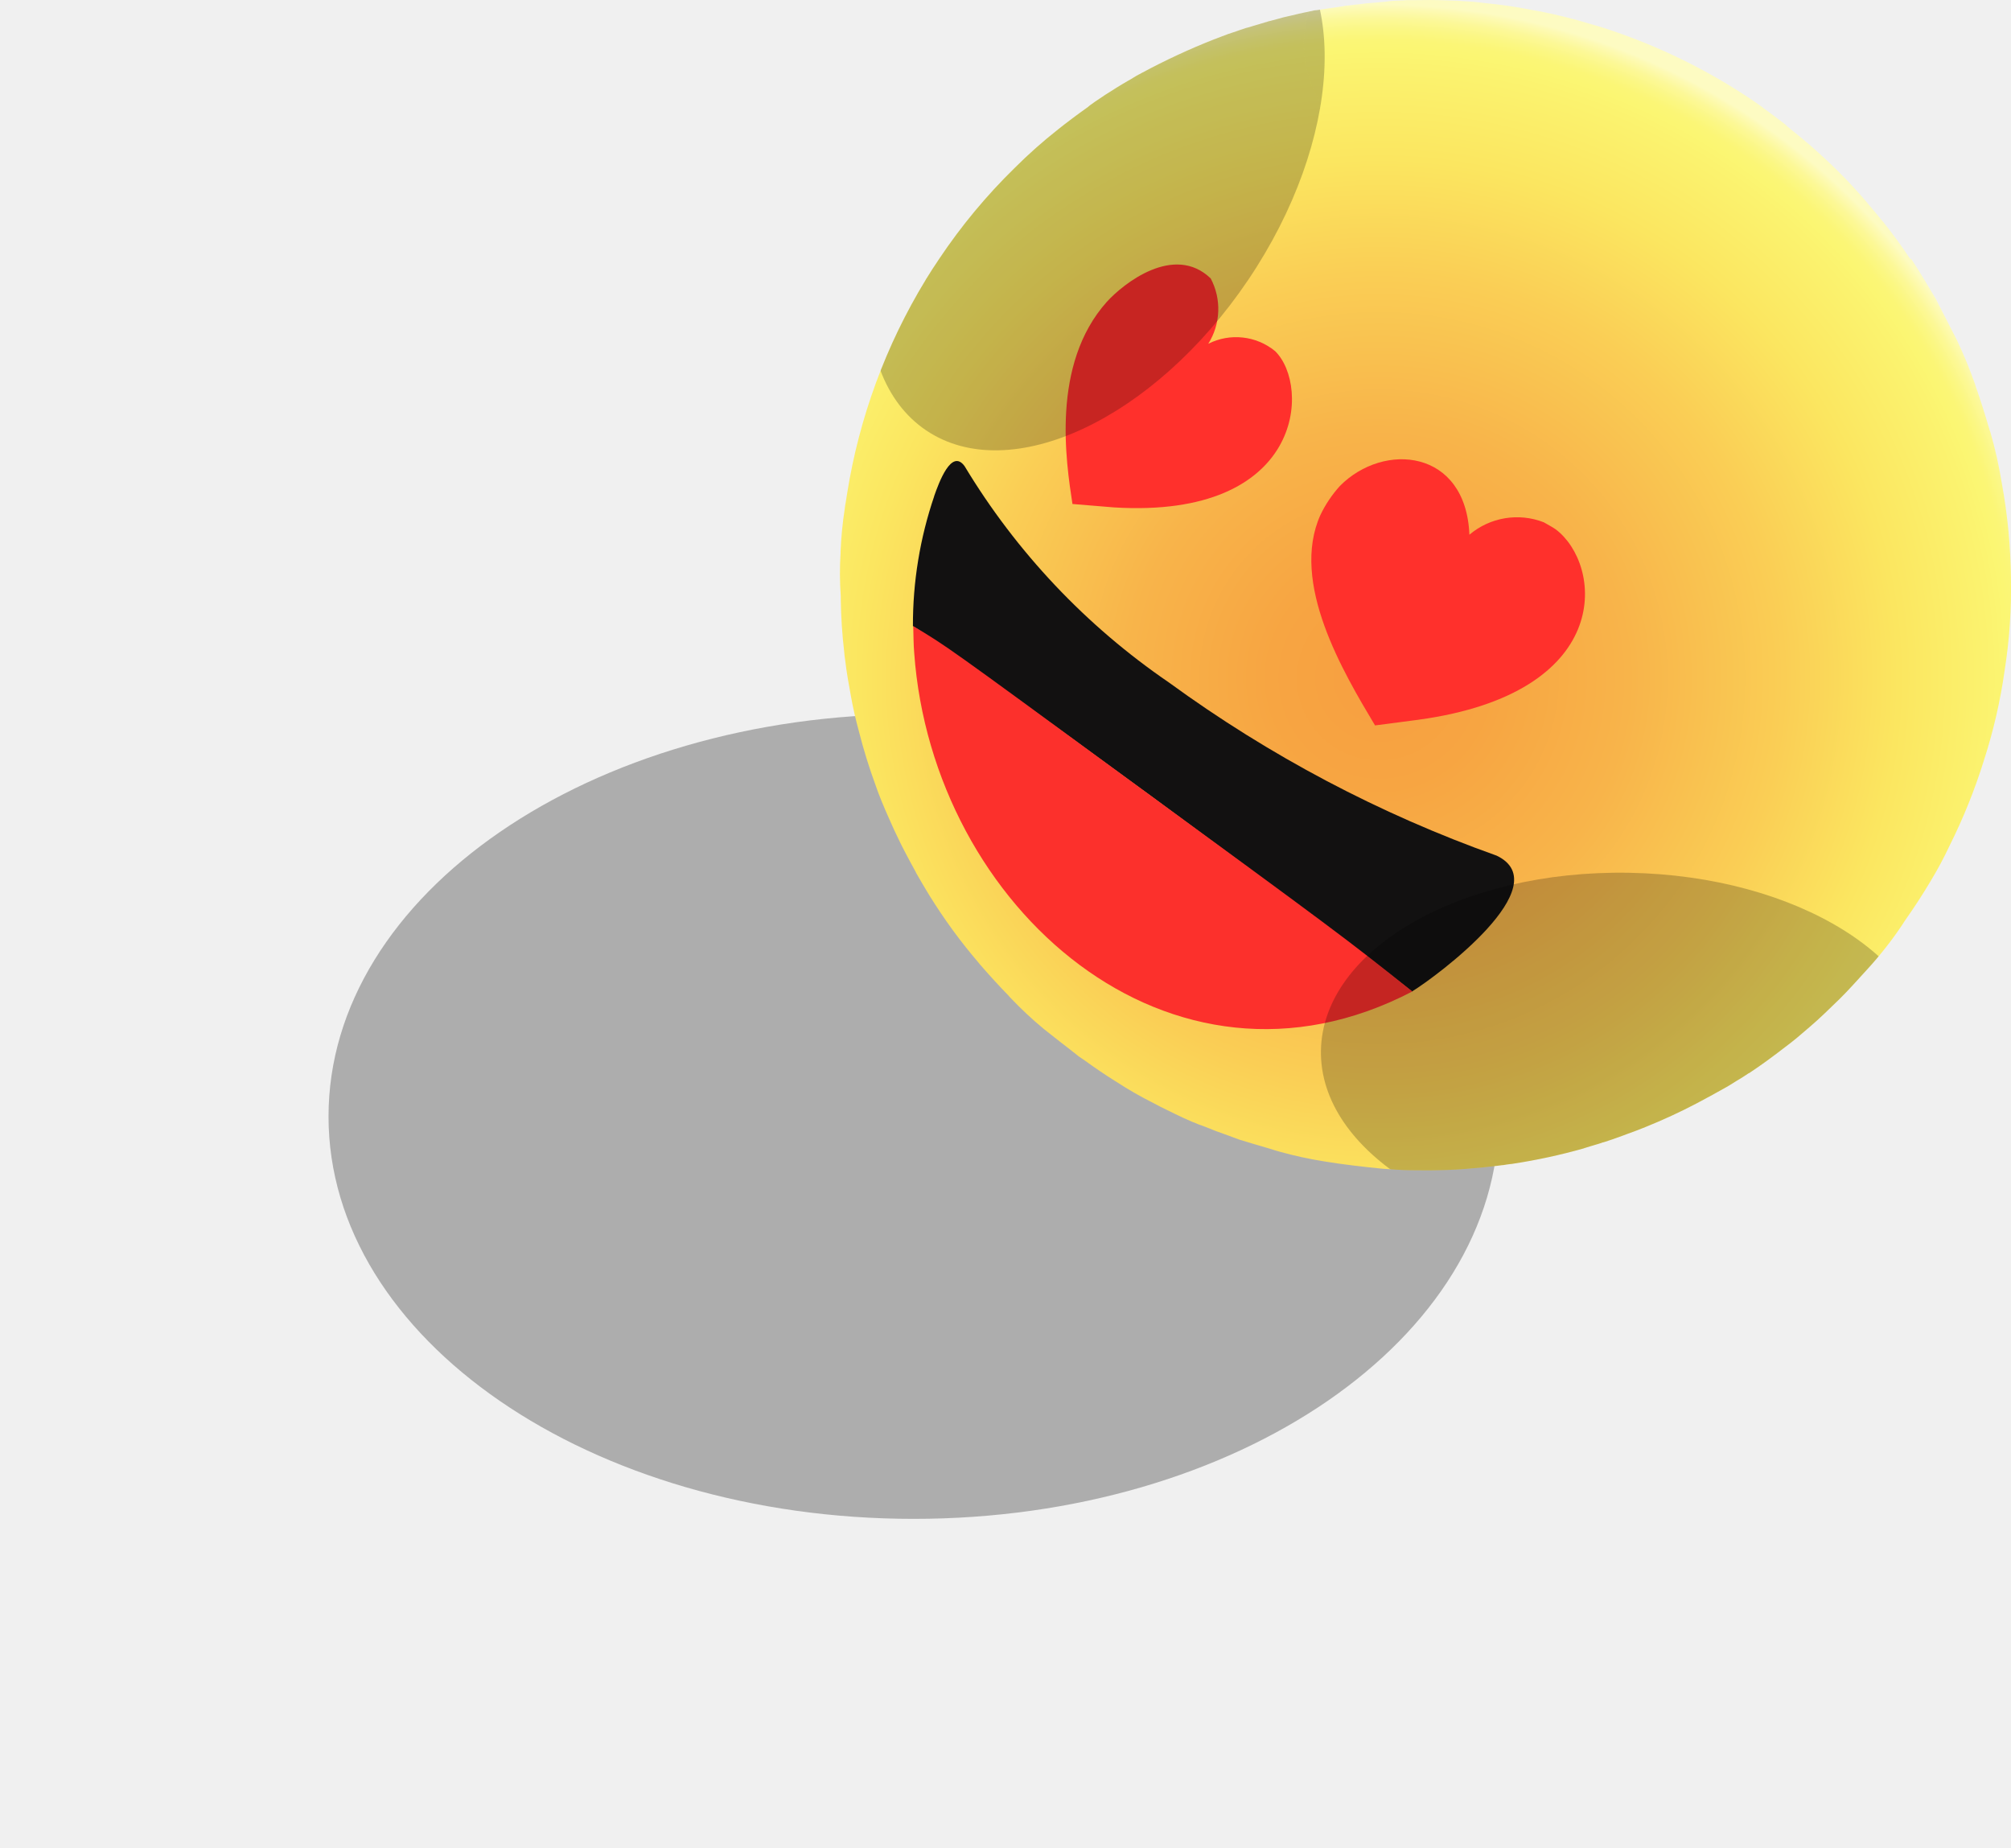
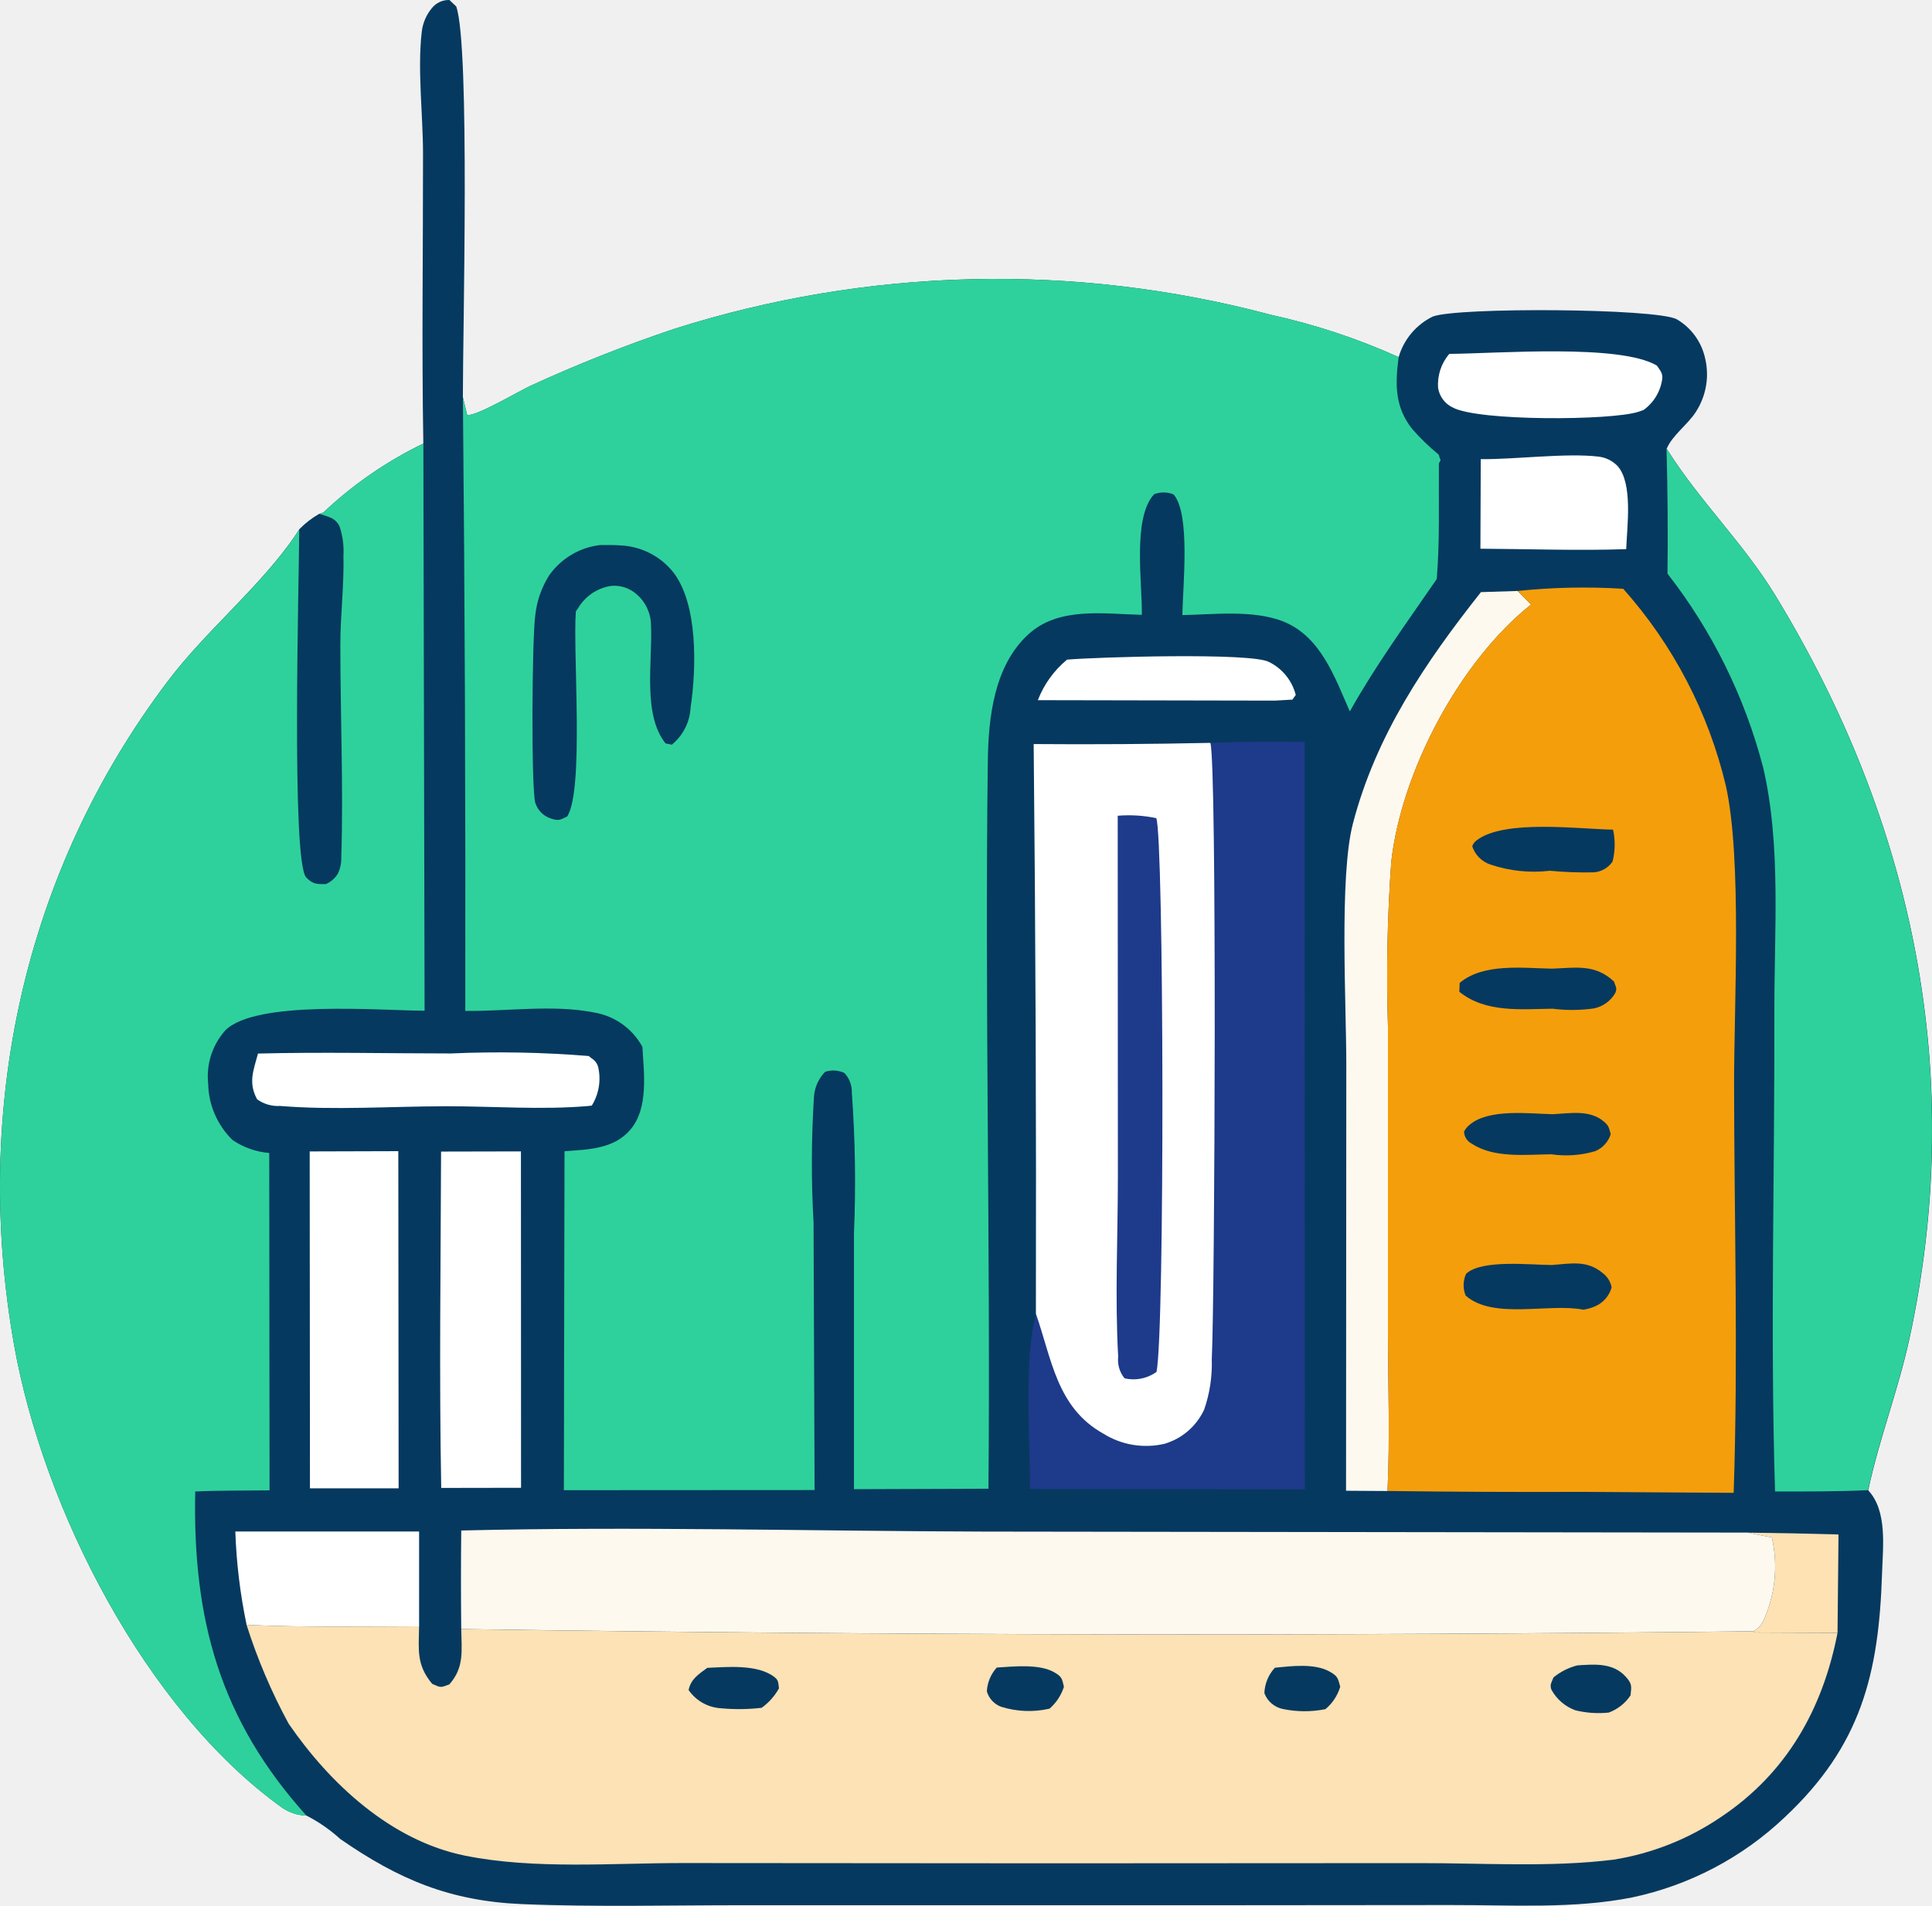
- <svg xmlns="http://www.w3.org/2000/svg" xmlns:xlink="http://www.w3.org/1999/xlink" width="82.478" height="75.758" viewBox="0 0 82.478 75.758">
+ <svg xmlns="http://www.w3.org/2000/svg" id="Grupo_1194419" data-name="Grupo 1194419" width="134.631" height="132.842" viewBox="0 0 134.631 132.842">
  <defs>
-     <radialGradient id="radial-gradient" cx="0.471" cy="0.58" r="0.575" gradientTransform="matrix(-0.999, -0.004, -0.004, 1, 0.933, 0.001)" gradientUnits="objectBoundingBox">
-       <stop offset="0" stop-color="#f79f40" />
-       <stop offset="0.163" stop-color="#f7a542" />
-       <stop offset="0.371" stop-color="#f8b44a" />
-       <stop offset="0.601" stop-color="#face55" />
-       <stop offset="0.771" stop-color="#fbe660" />
-       <stop offset="0.91" stop-color="#fbf36f" />
-       <stop offset="0.932" stop-color="#fbf672" />
-       <stop offset="0.947" stop-color="#fbf676" />
-       <stop offset="0.962" stop-color="#fbf783" />
-       <stop offset="0.978" stop-color="#fcf897" />
-       <stop offset="0.994" stop-color="#fdfab4" />
-       <stop offset="1" stop-color="#fdfbc2" />
-     </radialGradient>
    <clipPath id="clip-path">
-       <path id="Trazado_116496" data-name="Trazado 116496" d="M52.65,29.84v-.06c0-.11-.03-.77-.15-1.75-.01-.09-.02-.17-.03-.26-.02-.12-.04-.25-.06-.38a23.894,23.894,0,0,0-3.15-8.77c0-.01-.01-.01-.01-.02-.17-.29-.35-.57-.54-.85h0a23.353,23.353,0,0,0-3.06-3.74,20.449,20.449,0,0,0-1.77-1.6c-.39-.32-.78-.62-1.19-.91a.265.265,0,0,1-.06-.05l-.05-.04-.21-.15c-.26-.18-.55-.37-.86-.57h0c-.01-.01-.02-.01-.03-.02-.15-.09-.3-.19-.47-.28-.07-.04-.15-.09-.22-.13s-.12-.07-.19-.11a1.092,1.092,0,0,0-.15-.08,25.413,25.413,0,0,0-2.93-1.4c-.26-.11-.47-.18-.58-.23l-.18-.07-.18-.07c-.01,0-.02-.01-.03-.01l-.04-.01-.3-.1-.04-.01c-.01,0-.03-.01-.04-.01l-.2-.07a2.759,2.759,0,0,0-.27-.08l-.23-.07c-.04-.01-.09-.03-.13-.04-.01,0-.03-.01-.04-.01s-.03-.01-.05-.01a.636.636,0,0,1-.07-.02l-.26-.07-.22-.06c-.07-.02-.14-.03-.21-.05h-.01l-.13-.03-.25-.06-.18-.04a2.049,2.049,0,0,0-.24-.05c-.01,0-.03-.01-.04-.01-.06-.01-.12-.03-.18-.04l-.11-.02-.13-.03h-.02l-.04-.01c-.02,0-.05-.01-.07-.01a1.766,1.766,0,0,1-.2-.04.6.6,0,0,0-.12-.02h0a2.068,2.068,0,0,1-.22-.04l-.19-.03c-.03-.01-.07-.01-.11-.02a.985.985,0,0,0-.17-.02,1,1,0,0,0-.16-.02l-.27-.03-.25-.03c-.03,0-.05-.01-.08-.01h-.02a1.641,1.641,0,0,0-.23-.02l-.34-.03c-.08-.01-.16-.01-.23-.02-.09-.01-.17-.01-.26-.02s-.18-.01-.27-.02A.97.97,0,0,1,29.76,7h-.37c-.48-.01-.96-.01-1.45,0-.11,0-.21,0-.31.01s-.22.01-.32.02c-.07,0-.13.01-.19.01-.16.01-.31.02-.46.04-.05,0-.11.01-.16.01-.22.02-.43.04-.64.07-.1.01-.2.02-.3.04h-.01c-.02,0-.04.01-.06.01q-.24.03-.45.06c-.11.02-.23.04-.34.05-.26.04-.47.08-.61.11-.7.14-1.38.3-2.06.5-.41.11-.77.22-1.21.38a24.021,24.021,0,0,0-5.31,2.61h0c-.17.11-.33.22-.49.33a.265.265,0,0,0-.06.05c-.28.2-.56.4-.84.61a.423.423,0,0,1-.07.05l-.02.02-.02.02c-.01.01-.02.02-.03.02s-.02.01-.03.02c-.08.06-.15.12-.23.18-.15.12-.3.24-.44.36-.08.07-.16.13-.24.2-.16.14-.32.27-.46.4l-.02.02-.02.02c-.03.03-.07.06-.1.09-.75.69-1.21,1.19-1.24,1.22-.23.25-.46.51-.69.77-.16.19-.33.38-.5.59-.01.01-.02.03-.04.04l-.03.03c-.34.42-.69.89-1.08,1.46l-.01.01-.01.01c-.01.01-.01.02-.02.02-.18.26-.36.55-.54.86-.16.26-.32.52-.46.75l-.46.88c-.15.29-.29.56-.42.82a16.758,16.758,0,0,0-.76,1.82h0v.01c-.22.6-.42,1.23-.6,1.84l-.01.02a.037.037,0,0,1-.01.03,17.968,17.968,0,0,0-.5,2.13,23.506,23.506,0,0,0-.17,7.66,22.794,22.794,0,0,0,.82,3.68,23.944,23.944,0,0,0,1.38,3.51,15.311,15.311,0,0,0,.75,1.42c.32.56.68,1.11,1.06,1.66.04.07.09.13.13.2a16,16,0,0,0,1.39,1.8c.34.37.78.88,1.14,1.24s.83.82,1.22,1.15h0c.42.37.6.53.99.83q.72.585,1.47,1.08h.01c.16.11.32.22.49.32.19.12.38.24.55.34.09.05.22.13.36.21a.573.573,0,0,1,.07.04c.15.09.33.18.52.29.04.02.09.05.13.07a22.789,22.789,0,0,0,2.12,1c.18.07.42.17.7.28l.24.09.42.15.3.1.11.03c.01,0,.01,0,.02.01l.16.05a2.759,2.759,0,0,0,.27.08l.26.08c.01,0,.02,0,.02.01a22.1,22.1,0,0,0,2.96.66l.09.01c.08.01.17.03.27.04h.03l.23.03.53.06c.24.03.56.05.79.07s.49.03.74.04h.02c.13.01.25.01.37.01.33.01.77,0,1.1.01s.79-.03,1.13-.05c.72-.06,1.68-.17,2.39-.28a18.747,18.747,0,0,0,1.84-.38c.14-.04.28-.08.43-.12.43-.12.87-.25,1.24-.36l.43-.16c.35-.12.69-.25,1.03-.38l.17-.06c.4-.15.89-.38,1.32-.59.19-.09.37-.18.55-.28a15.71,15.71,0,0,0,1.56-.88c.02-.01.03-.02.05-.03.41-.26.82-.52,1.22-.81.09-.06.18-.12.26-.17l.44-.34c.12-.09.23-.18.35-.27l.66-.52a14.289,14.289,0,0,0,1.37-1.26l.03-.03.07-.07c.35-.35.74-.77,1.2-1.29a.138.138,0,0,0,.03-.04h0a20.958,20.958,0,0,0,2.02-2.71c.01-.01.01-.02.02-.03.19-.3.38-.61.57-.95v-.01h0c.08-.14.16-.29.24-.44.11-.2.22-.41.31-.59l.09-.18c.16-.32.31-.65.47-.99.21-.47.41-.94.56-1.36h0c.26-.7.5-1.44.71-2.23.13-.48.25-.96.33-1.41.1-.48.18-.98.25-1.5.02-.12.03-.23.05-.34.08-.69.14-1.41.16-2.14v-.13C52.68,31.04,52.68,30.45,52.65,29.84Z" transform="translate(-4.654 -6.992)" />
-     </clipPath>
-     <linearGradient id="linear-gradient" x1="-0.166" y1="-323.933" x2="-1.166" y2="-323.933" gradientUnits="objectBoundingBox">
-       <stop offset="0" stop-color="#19b79c" />
-       <stop offset="0.405" stop-color="#1dbb9e" />
-       <stop offset="0.825" stop-color="#2ac8a3" />
-       <stop offset="0.997" stop-color="#31cfa6" />
-     </linearGradient>
-     <linearGradient id="linear-gradient-2" x1="-2.106" y1="-363.238" x2="-3.08" y2="-363.238" xlink:href="#linear-gradient" />
-     <clipPath id="clip-path-2">
-       <path id="Trazado_116504" data-name="Trazado 116504" d="M4.652,29.65v-.06a15.757,15.757,0,0,1,.17-1.74,2.335,2.335,0,0,1,.04-.26c.02-.12.04-.25.06-.38a24.088,24.088,0,0,1,3.22-8.75c0-.01.01-.01.01-.02.18-.29.36-.57.55-.85h0a23.39,23.39,0,0,1,3.09-3.72,20.134,20.134,0,0,1,1.78-1.58q.585-.465,1.2-.9a.265.265,0,0,0,.06-.05l.05-.04.21-.15c.26-.18.55-.37.86-.56h0c.01-.01.02-.01.03-.02.15-.09.31-.19.47-.28a2.53,2.53,0,0,0,.22-.13c.06-.04.12-.07.19-.11.05-.03.1-.05.15-.08a27.308,27.308,0,0,1,2.95-1.37c.26-.1.47-.18.58-.22l.18-.06.18-.06c.01,0,.02-.01.03-.01l.05-.02.3-.1.04-.01c.01,0,.03-.01.04-.01l.2-.06c.08-.02.19-.06.27-.08l.23-.07a.647.647,0,0,0,.13-.04c.01,0,.03-.01.04-.01s.03-.01.05-.01a.637.637,0,0,0,.07-.02l.26-.07.22-.06c.07-.02.14-.03.21-.05h.01l.13-.03c.08-.02.18-.04.25-.06l.18-.04c.08-.02.16-.03.24-.05.01,0,.03-.01.04-.01a1.163,1.163,0,0,0,.18-.04l.11-.01.13-.02h.02l.04-.01c.02,0,.05-.01.07-.01l.2-.03c.04-.01.09-.01.13-.02h0l.22-.03.19-.03a.516.516,0,0,0,.11-.02.985.985,0,0,1,.17-.02c.06-.01.11-.01.16-.02l.27-.03.25-.03c.03,0,.05-.01.08-.01h.02c.07-.01.15-.01.23-.02l.34-.03c.08-.01.16-.01.23-.02a1.569,1.569,0,0,1,.24-.03,2.437,2.437,0,0,1,.27-.01.86.86,0,0,1,.16-.01l.15-.01h.24c.49-.01.97-.01,1.45.01.11,0,.21.01.31.01s.22.01.32.02c.07,0,.13.01.19.01.16.01.31.02.46.04.05.01.11.01.16.02.22.02.43.05.64.07.1.01.2.03.3.04h.01c.02,0,.04.01.06.01.16.02.31.05.45.07l.34.06c.26.05.47.09.6.11.69.14,1.38.31,2.06.52.41.11.76.23,1.21.39a24.178,24.178,0,0,1,5.28,2.65h0c.16.11.33.22.49.34a.265.265,0,0,1,.06.05c.28.2.56.41.83.62a.424.424,0,0,0,.07.05l.02.02.02.02.03.03c.01.01.02.01.02.02.08.06.15.12.22.18.15.12.3.24.44.36.08.07.16.14.24.2.16.14.31.28.46.41l.02.02.02.02c.03.03.07.06.1.09.75.69,1.2,1.2,1.23,1.23.23.25.46.51.68.78.16.19.32.38.49.59.01.01.02.03.04.04l.02.03c.33.42.69.89,1.07,1.47l.04.01.01.01c.01.01.01.02.02.02.17.26.36.56.54.86.16.26.31.53.45.75l.45.88c.15.29.29.56.42.82a18.431,18.431,0,0,1,.75,1.83h0v.01c.21.6.41,1.23.59,1.85l.01.02a.037.037,0,0,0,.01.03,17.59,17.59,0,0,1,.48,2.14,22.71,22.71,0,0,1,.37,3.87,21.465,21.465,0,0,1-.26,3.8,21.96,21.96,0,0,1-.85,3.68,23.286,23.286,0,0,1-1.41,3.5,15.244,15.244,0,0,1-.76,1.42c-.33.56-.69,1.11-1.07,1.65-.04.07-.09.13-.13.2a15.2,15.2,0,0,1-1.41,1.79c-.34.37-.79.88-1.15,1.23s-.84.82-1.22,1.14h0c-.43.37-.6.52-1,.82-.49.38-.98.74-1.48,1.07H41.9c-.16.11-.32.21-.49.31-.19.12-.38.24-.55.33-.09.05-.22.12-.36.2a.574.574,0,0,0-.07.04c-.15.08-.33.18-.52.28-.04.02-.09.05-.13.07a23.108,23.108,0,0,1-2.12.98c-.18.07-.42.17-.71.27l-.24.09-.42.15-.3.1-.11.03c-.01,0-.01,0-.02.01l-.16.05c-.08.02-.19.06-.27.08l-.26.08c-.01,0-.02,0-.02.01a23.962,23.962,0,0,1-2.96.64l-.09.01c-.08.01-.17.02-.27.04H31.8l-.23.03-.53.06c-.24.02-.56.05-.79.07s-.49.03-.74.04h-.02c-.13,0-.25.01-.37.01-.33.01-.77,0-1.1,0s-.79-.04-1.13-.06c-.72-.07-1.68-.18-2.39-.3a16.281,16.281,0,0,1-1.84-.4c-.14-.04-.28-.08-.43-.13-.43-.12-.87-.26-1.24-.37l-.43-.16c-.35-.12-.69-.25-1.03-.39l-.17-.06c-.4-.15-.88-.38-1.32-.6-.19-.09-.37-.18-.55-.28a15.612,15.612,0,0,1-1.55-.89.219.219,0,0,0-.05-.03c-.41-.26-.81-.53-1.21-.82-.09-.06-.17-.12-.25-.17L14,49.97c-.12-.09-.23-.18-.35-.27l-.66-.52a15.233,15.233,0,0,1-1.36-1.27l-.03-.03-.06-.07c-.34-.35-.74-.78-1.19-1.3a.138.138,0,0,1-.03-.04h0a21.889,21.889,0,0,1-2-2.73c-.01-.01-.01-.02-.02-.03-.18-.3-.37-.61-.56-.95v-.01h0c-.08-.14-.16-.29-.24-.44-.11-.21-.22-.41-.31-.59l-.09-.18c-.16-.32-.31-.65-.46-.99-.21-.47-.41-.95-.55-1.36h0a22.441,22.441,0,0,1-.69-2.23c-.13-.48-.24-.96-.32-1.41-.09-.49-.18-.98-.24-1.5-.02-.12-.03-.23-.04-.34a21.166,21.166,0,0,1-.14-2.14v-.13A13.347,13.347,0,0,1,4.652,29.65Z" transform="translate(-4.627 -6.983)" fill="url(#radial-gradient)" />
+       <rect id="Rectángulo_461363" data-name="Rectángulo 461363" width="134.631" height="132.842" fill="none" />
    </clipPath>
  </defs>
-   <g id="Grupo_157926" data-name="Grupo 157926" transform="translate(13.474)">
-     <ellipse id="Elipse_4737" data-name="Elipse 4737" cx="24" cy="16.5" rx="24" ry="16.5" transform="translate(0 29.284)" fill="#0b0b0b" opacity="0.292" style="mix-blend-mode: multiply;isolation: isolate" />
-     <path id="Trazado_116493" data-name="Trazado 116493" d="M4.652,29.65v-.06a15.757,15.757,0,0,1,.17-1.74,2.335,2.335,0,0,1,.04-.26c.02-.12.04-.25.06-.38a24.088,24.088,0,0,1,3.22-8.75c0-.01.01-.01.01-.02.18-.29.36-.57.55-.85h0a23.39,23.39,0,0,1,3.09-3.72,20.134,20.134,0,0,1,1.78-1.58q.585-.465,1.2-.9a.265.265,0,0,0,.06-.05l.05-.04.21-.15c.26-.18.55-.37.86-.56h0c.01-.01.02-.01.03-.02.15-.09.31-.19.47-.28a2.53,2.53,0,0,0,.22-.13c.06-.04.12-.07.19-.11.05-.03.1-.05.15-.08a27.308,27.308,0,0,1,2.95-1.37c.26-.1.47-.18.58-.22l.18-.06.18-.06c.01,0,.02-.01.03-.01l.05-.02.3-.1.04-.01c.01,0,.03-.01.04-.01l.2-.06c.08-.02.19-.06.27-.08l.23-.07a.647.647,0,0,0,.13-.04c.01,0,.03-.01.04-.01s.03-.01.05-.01a.637.637,0,0,0,.07-.02l.26-.07.22-.06c.07-.02.14-.03.21-.05h.01l.13-.03c.08-.02.18-.04.25-.06l.18-.04c.08-.02.16-.03.24-.05.01,0,.03-.01.04-.01a1.163,1.163,0,0,0,.18-.04l.11-.01.13-.02h.02l.04-.01c.02,0,.05-.01.07-.01l.2-.03c.04-.01.09-.01.13-.02h0l.22-.03.19-.03a.516.516,0,0,0,.11-.02.985.985,0,0,1,.17-.02c.06-.01.11-.01.16-.02l.27-.03.25-.03c.03,0,.05-.01.08-.01h.02c.07-.01.15-.01.23-.02l.34-.03c.08-.01.16-.01.23-.02a1.569,1.569,0,0,1,.24-.03,2.437,2.437,0,0,1,.27-.01.86.86,0,0,1,.16-.01l.15-.01h.24c.49-.01.97-.01,1.45.01.11,0,.21.01.31.01s.22.01.32.02c.07,0,.13.01.19.01.16.01.31.02.46.04.05.01.11.01.16.02.22.02.43.05.64.07.1.01.2.03.3.04h.01c.02,0,.04.01.06.01.16.02.31.05.45.07l.34.06c.26.05.47.09.6.11.69.14,1.38.31,2.06.52.41.11.76.23,1.21.39a24.178,24.178,0,0,1,5.28,2.65h0c.16.11.33.22.49.34a.265.265,0,0,1,.06.05c.28.2.56.41.83.62a.424.424,0,0,0,.07.05l.02.02.02.02.03.03c.01.01.02.01.02.02.08.06.15.12.22.18.15.12.3.24.44.36.08.07.16.14.24.2.16.14.31.28.46.41l.02.02.02.02c.03.03.07.06.1.09.75.69,1.2,1.2,1.23,1.23.23.25.46.51.68.78.16.19.32.38.49.59.01.01.02.03.04.04l.02.03c.33.42.69.89,1.07,1.47l.04.01.01.01c.01.01.01.02.02.02.17.26.36.56.54.86.16.26.31.53.45.75l.45.88c.15.29.29.56.42.82a18.431,18.431,0,0,1,.75,1.83h0v.01c.21.6.41,1.23.59,1.85l.01.02a.037.037,0,0,0,.01.03,17.59,17.59,0,0,1,.48,2.14,22.71,22.71,0,0,1,.37,3.87,21.465,21.465,0,0,1-.26,3.8,21.96,21.96,0,0,1-.85,3.68,23.286,23.286,0,0,1-1.41,3.5,15.244,15.244,0,0,1-.76,1.42c-.33.56-.69,1.11-1.07,1.65-.04.07-.09.13-.13.2a15.2,15.2,0,0,1-1.41,1.79c-.34.37-.79.88-1.15,1.23s-.84.82-1.22,1.14h0c-.43.37-.6.52-1,.82-.49.38-.98.74-1.48,1.07H41.9c-.16.11-.32.21-.49.31-.19.12-.38.24-.55.33-.09.05-.22.12-.36.2a.574.574,0,0,0-.07.04c-.15.08-.33.18-.52.28-.04.02-.09.05-.13.07a23.108,23.108,0,0,1-2.12.98c-.18.07-.42.17-.71.27l-.24.09-.42.15-.3.1-.11.03c-.01,0-.01,0-.02.01l-.16.05c-.08.02-.19.06-.27.08l-.26.08c-.01,0-.02,0-.02.01a23.962,23.962,0,0,1-2.96.64l-.09.01c-.08.01-.17.02-.27.04H31.8l-.23.03-.53.06c-.24.02-.56.05-.79.07s-.49.03-.74.04h-.02c-.13,0-.25.01-.37.01-.33.01-.77,0-1.1,0s-.79-.04-1.13-.06c-.72-.07-1.68-.18-2.39-.3a16.281,16.281,0,0,1-1.84-.4c-.14-.04-.28-.08-.43-.13-.43-.12-.87-.26-1.24-.37l-.43-.16c-.35-.12-.69-.25-1.03-.39l-.17-.06c-.4-.15-.88-.38-1.32-.6-.19-.09-.37-.18-.55-.28a15.612,15.612,0,0,1-1.55-.89.219.219,0,0,0-.05-.03c-.41-.26-.81-.53-1.21-.82-.09-.06-.17-.12-.25-.17L14,49.97c-.12-.09-.23-.18-.35-.27l-.66-.52a15.233,15.233,0,0,1-1.36-1.27l-.03-.03-.06-.07c-.34-.35-.74-.78-1.19-1.3a.138.138,0,0,1-.03-.04h0a21.889,21.889,0,0,1-2-2.73c-.01-.01-.01-.02-.02-.03-.18-.3-.37-.61-.56-.95v-.01h0c-.08-.14-.16-.29-.24-.44-.11-.21-.22-.41-.31-.59l-.09-.18c-.16-.32-.31-.65-.46-.99-.21-.47-.41-.95-.55-1.36h0a22.441,22.441,0,0,1-.69-2.23c-.13-.48-.24-.96-.32-1.41-.09-.49-.18-.98-.24-1.5-.02-.12-.03-.23-.04-.34a21.166,21.166,0,0,1-.14-2.14v-.13A13.347,13.347,0,0,1,4.652,29.65Z" transform="translate(16.349 -6.983)" fill="url(#radial-gradient)" />
-     <g id="Grupo_86225" data-name="Grupo 86225" transform="translate(20.955 0.009)" clip-path="url(#clip-path)">
-       <path id="Trazado_116494" data-name="Trazado 116494" d="M50.67,21.64a4.37,4.37,0,0,1,.18-.46C50.8,21.33,50.74,21.48,50.67,21.64Z" transform="translate(-48.844 -6.992)" fill="url(#linear-gradient)" />
-       <path id="Trazado_116495" data-name="Trazado 116495" d="M4.7,34.92c.03-.14.05-.28.08-.41C4.75,34.65,4.73,34.79,4.7,34.92Z" transform="translate(43.196 -6.992)" fill="url(#linear-gradient-2)" />
-     </g>
-     <path id="Trazado_116497" data-name="Trazado 116497" d="M25.873,27.33A16.375,16.375,0,0,0,25,32.66c2.26,1.39,16.97,12.2,20.47,14.98,1.03-.63,6.02-4.35,3.47-5.57a52.925,52.925,0,0,1-13.44-7.1,28.664,28.664,0,0,1-8.38-8.87c-.54-.75-1.06.69-1.25,1.23" transform="translate(-1.032 -6.983)" fill="#121111" />
-     <path id="Trazado_116499" data-name="Trazado 116499" d="M29.22,33.76c.75,10.43,10.52,19.05,20.43,13.88-2.65-2.12-3.33-2.62-11.66-8.71-7.45-5.46-7.45-5.46-8.81-6.27.01.33.01.77.04,1.1" transform="translate(-5.199 -6.983)" fill="#fc302c" />
-     <g id="Grupo_86231" data-name="Grupo 86231" transform="translate(40.307 18.833)">
-       <path id="Trazado_116501" data-name="Trazado 116501" d="M22.473,28.1c-1.25,2.78.93,6.44,2.24,8.63.65-.09,1.52-.19,2.17-.29,7.67-1.22,7.14-6.32,5.24-7.75-.14-.1-.34-.2-.49-.29a3.024,3.024,0,0,0-3.05.51c-.14-3.51-3.51-3.82-5.31-2a4.969,4.969,0,0,0-.8,1.19" transform="translate(-22.099 -25.816)" fill="#ff302c" />
-     </g>
-     <g id="Grupo_86232" data-name="Grupo 86232" transform="translate(30.232 10.846)">
-       <path id="Trazado_116503" data-name="Trazado 116503" d="M35.806,19.36c-2.3,2.57-1.67,6.58-1.41,8.29.51.04,1.19.1,1.7.14,7.78.48,8.08-4.98,6.61-6.41a2.529,2.529,0,0,0-2.74-.3,2.679,2.679,0,0,0,.1-2.68c-1.5-1.44-3.58.21-4.26.96" transform="translate(-34.117 -17.829)" fill="#ff302c" />
-     </g>
-     <g id="Enmascarar_grupo_59" data-name="Enmascarar grupo 59" transform="translate(20.976 0)" clip-path="url(#clip-path-2)">
-       <g id="Grupo_86233" data-name="Grupo 86233" transform="translate(-2.683 -7.272)" opacity="0.561" style="mix-blend-mode: multiply;isolation: isolate">
-         <g id="Grupo_86230" data-name="Grupo 86230" transform="translate(0)">
-           <ellipse id="Elipse_4734" data-name="Elipse 4734" cx="12.5" cy="7.5" rx="12.5" ry="7.5" transform="translate(21.707 1.557)" fill="#fff" opacity="0.743" />
-           <ellipse id="Elipse_4735" data-name="Elipse 4735" cx="12.5" cy="7.5" rx="12.5" ry="7.5" transform="translate(26.415 8.388) rotate(124)" opacity="0.387" />
-           <ellipse id="Elipse_4736" data-name="Elipse 4736" cx="12.5" cy="7.5" rx="12.5" ry="7.5" transform="matrix(-1, -0.017, 0.017, -1, 47.282, 58.274)" opacity="0.387" />
-         </g>
-       </g>
-     </g>
+   <g id="Grupo_1194418" data-name="Grupo 1194418" clip-path="url(#clip-path)">
+     <path id="Trazado_1013387" data-name="Trazado 1013387" d="M29.5,30.914c-.118-6.723-.016-13.462-.022-20.187,0-2.718-.4-5.882-.084-8.544a3.145,3.145,0,0,1,.7-1.617A1.51,1.51,0,0,1,31.317,0l.476.45c.973,2.766.453,22.809.462,27.237l.3,1.239c.63.107,3.641-1.683,4.41-2.034a101.053,101.053,0,0,1,9.986-3.958,74.2,74.2,0,0,1,41.576-1,45.374,45.374,0,0,1,8.938,2.958,4.555,4.555,0,0,1,2.373-2.825c1.665-.662,15.541-.581,17,.183a4.182,4.182,0,0,1,1.961,2.631q.06.241.1.486a4.794,4.794,0,0,1,.047.493,4.955,4.955,0,0,1,0,.5,4.792,4.792,0,0,1-.055.493,4.77,4.77,0,0,1-.258.956q-.089.232-.2.454a4.9,4.9,0,0,1-.246.43c-.562.892-1.652,1.642-2.043,2.583l.132.211c2.215,3.477,5.257,6.443,7.4,9.951,9.7,15.875,13.367,33.558,9.379,51.889-.774,3.559-2.121,7.011-2.869,10.554,1.344,1.431,1.023,3.936.964,5.792-.223,7.011-1.463,12.007-6.777,16.992a22.087,22.087,0,0,1-10.644,5.594c-4.092.809-8.494.521-12.65.527l-17.591.015L52.01,132.8c-5.2-.009-10.451.14-15.64-.079-5-.21-8.568-1.7-12.66-4.538a10.9,10.9,0,0,0-2.353-1.631,3.134,3.134,0,0,1-1.717-.566C10.089,119.122,3,105.1.983,93.755c-2.908-16.377.625-32.952,10.73-46.3C14.4,43.9,18.224,40.825,20.639,37.23c.072-.108.142-.218.213-.326a6.3,6.3,0,0,1,1.412-1.088c.347-.126.22-.04.489-.3a27.706,27.706,0,0,1,6.748-4.6" transform="translate(0)" fill="#06395f" />
+     <path id="Trazado_1013388" data-name="Trazado 1013388" d="M257.393,225.841q3.182.038,6.364.13l-.068,6.854-5.755-.024-.113-.083a1.648,1.648,0,0,0,.74-.815,9.115,9.115,0,0,0,.553-5.722Z" transform="translate(-135.641 -119.014)" fill="#ffe2b3" />
+     <path id="Trazado_1013389" data-name="Trazado 1013389" d="M154.937,96.934c2.119-.18,12.894-.508,14.08.169a3.53,3.53,0,0,1,1.854,2.294l-.231.324-1.228.07L152.9,99.76a6.839,6.839,0,0,1,2.034-2.825" transform="translate(-80.577 -50.956)" fill="#fff" />
+     <path id="Trazado_1013390" data-name="Trazado 1013390" d="M212.607,51.95c3.331-.024,11.9-.717,14.467.815.2.306.384.468.385.849a3.2,3.2,0,0,1-1.311,2.246c-.121.043-.241.089-.364.128-1.9.615-11.185.658-12.93-.3a1.816,1.816,0,0,1-1.022-1.351,3.261,3.261,0,0,1,.776-2.384" transform="translate(-111.616 -27.283)" fill="#fff" />
+     <path id="Trazado_1013391" data-name="Trazado 1013391" d="M218.118,67.37c2.393.025,5.943-.441,8.168-.181a2.2,2.2,0,0,1,1.362.655c1.09,1.216.661,4.231.606,5.8-3.372.112-6.784-.013-10.16-.031Z" transform="translate(-114.932 -35.366)" fill="#fff" />
+     <path id="Trazado_1013392" data-name="Trazado 1013392" d="M34.666,225.676l12.807,0v6.608c-4,.013-8.019.08-12.02-.1a38.037,38.037,0,0,1-.786-6.506" transform="translate(-18.268 -118.925)" fill="#fff" />
+     <path id="Trazado_1013393" data-name="Trazado 1013393" d="M37.545,155.174c4.475-.113,8.976-.008,13.453-.007a76.7,76.7,0,0,1,9.59.177c.329.262.526.328.664.749a3.586,3.586,0,0,1-.44,2.708c-.088.01-.176.023-.264.031-3.215.279-6.675.009-9.92.015-3.775.006-7.787.287-11.537-.021a2.487,2.487,0,0,1-1.6-.462c-.631-1.153-.261-2,.06-3.19" transform="translate(-19.573 -81.738)" fill="#fff" />
+     <path id="Trazado_1013394" data-name="Trazado 1013394" d="M64.906,169.679l5.566-.012.008,23.448-5.562.009c-.148-7.808-.035-15.636-.011-23.446" transform="translate(-34.171 -89.411)" fill="#fff" />
+     <path id="Trazado_1013395" data-name="Trazado 1013395" d="M45.625,169.653l6.175-.018.022,23.5-6.179,0Z" transform="translate(-24.044 -89.395)" fill="#fff" />
+     <path id="Trazado_1013396" data-name="Trazado 1013396" d="M207.568,87.164l2.558-.081.933.948c-4.97,3.955-9.027,11.618-9.737,17.926a111.111,111.111,0,0,0-.229,11.537l0,21.314c.007,3.651.14,7.367-.033,11.011l-2.889-.018.018-29.646c.005-4.232-.505-13.161.463-16.868,1.608-6.161,5.034-11.208,8.919-16.124" transform="translate(-104.372 -45.891)" fill="#fef9ef" />
+     <path id="Trazado_1013397" data-name="Trazado 1013397" d="M164.189,109.386c2.193-.1,4.378-.085,6.572-.068l.009,52.1-19.147-.027c.005-3.4-.429-9.107.41-12.21,1.1,3.145,1.447,6.534,4.684,8.35a5.624,5.624,0,0,0,4.283.716,4.467,4.467,0,0,0,.442-.158,4.52,4.52,0,0,0,.423-.2,4.467,4.467,0,0,0,.771-.535,4.5,4.5,0,0,0,.339-.325,4.32,4.32,0,0,0,.3-.359,4.422,4.422,0,0,0,.263-.389,4.577,4.577,0,0,0,.221-.414,9.749,9.749,0,0,0,.531-3.5c.212-4.483.36-41.684-.1-42.973" transform="translate(-79.845 -57.602)" fill="#1e3a8a" />
+     <path id="Trazado_1013398" data-name="Trazado 1013398" d="M164.592,109.475c.464,1.289.316,38.49.1,42.973a9.749,9.749,0,0,1-.531,3.5,4.577,4.577,0,0,1-.221.414,4.423,4.423,0,0,1-.263.389,4.3,4.3,0,0,1-.3.359,4.5,4.5,0,0,1-.339.325,4.474,4.474,0,0,1-.771.535,4.527,4.527,0,0,1-.423.2,4.477,4.477,0,0,1-.442.158,5.624,5.624,0,0,1-4.283-.716c-3.237-1.816-3.581-5.205-4.684-8.35q.046-19.855-.155-39.708,6.157.049,12.311-.083" transform="translate(-80.249 -57.691)" fill="#fff" />
+     <path id="Trazado_1013399" data-name="Trazado 1013399" d="M164.576,120.184a9.362,9.362,0,0,1,2.688.167c.531,1.394.6,35.8.015,38.6-.058.038-.113.079-.173.113a2.741,2.741,0,0,1-2.053.333,2.029,2.029,0,0,1-.445-1.514c-.233-4.137-.019-8.409-.021-12.559Z" transform="translate(-86.688 -63.324)" fill="#1e3a8a" />
+     <path id="Trazado_1013400" data-name="Trazado 1013400" d="M245.51,66.1l.132.211c2.215,3.477,5.257,6.443,7.4,9.951,9.7,15.876,13.367,33.558,9.379,51.889-.774,3.559-2.121,7.011-2.869,10.554-2.159.1-4.318.09-6.479.092-.343-11.146-.019-22.367-.047-33.522-.014-5.488.48-11.578-.784-16.948a37.226,37.226,0,0,0-6.664-13.507q.052-4.361-.068-8.721" transform="translate(-129.379 -34.835)" fill="#2ed19b" />
+     <path id="Trazado_1013401" data-name="Trazado 1013401" d="M67.929,225.4c12.1-.294,24.286.04,36.394.075l53.216.07,1.72.341a9.116,9.116,0,0,1-.553,5.722,1.648,1.648,0,0,1-.74.815q-45.019.5-90.036-.153-.039-3.435,0-6.869" transform="translate(-35.788 -118.719)" fill="#fef9ef" />
+     <path id="Trazado_1013402" data-name="Trazado 1013402" d="M213.468,86.826a44.358,44.358,0,0,1,7.36-.152A31.65,31.65,0,0,1,227.98,100.4c1.138,5.107.566,15.3.574,20.935.013,9.423.289,18.943-.029,28.354l-10.429-.067q-6.848.026-13.695-.062c.173-3.644.04-7.36.033-11.011l0-21.314a111.119,111.119,0,0,1,.229-11.537c.71-6.307,4.767-13.97,9.737-17.926Z" transform="translate(-107.715 -45.634)" fill="#f59e0b" />
+     <path id="Trazado_1013403" data-name="Trazado 1013403" d="M222.292,124.9a9.489,9.489,0,0,1-4.139-.434,1.987,1.987,0,0,1-1.265-1.273.823.823,0,0,1,.312-.418c1.919-1.478,7.157-.777,9.5-.741a4.793,4.793,0,0,1-.037,2.23,1.754,1.754,0,0,1-1.278.745,26.168,26.168,0,0,1-3.088-.109" transform="translate(-114.295 -64.205)" fill="#06395f" />
+     <path id="Trazado_1013404" data-name="Trazado 1013404" d="M221.844,164.086c1.241-.057,2.623-.342,3.622.547.331.294.315.44.437.84a1.889,1.889,0,0,1-1.086,1.191,7.168,7.168,0,0,1-3.062.216c-1.754.019-3.985.285-5.515-.729a.98.98,0,0,1-.561-.846,1.414,1.414,0,0,1,.385-.477c1.337-1.144,4.129-.778,5.78-.742" transform="translate(-113.659 -86.423)" fill="#06395f" />
+     <path id="Trazado_1013405" data-name="Trazado 1013405" d="M221.435,142.661c1.689-.058,3-.341,4.325.89.116.362.267.493.07.855a2.254,2.254,0,0,1-1.448,1.024,10.753,10.753,0,0,1-2.9.023c-2.218.03-4.649.3-6.493-1.18l.024-.618c1.647-1.394,4.4-1.031,6.42-.994" transform="translate(-113.296 -75.143)" fill="#06395f" />
+     <path id="Trazado_1013406" data-name="Trazado 1013406" d="M221.753,186.288c1.35-.1,2.456-.363,3.571.577a1.635,1.635,0,0,1,.6.979,2.018,2.018,0,0,1-1.1,1.3,3.312,3.312,0,0,1-.866.258c-2.416-.475-6.283.714-8.206-.984a1.91,1.91,0,0,1,.029-1.517c1.067-1.016,4.472-.622,5.978-.614" transform="translate(-113.618 -98.112)" fill="#06395f" />
+     <path id="Trazado_1013407" data-name="Trazado 1013407" d="M22.265,70.256c.347-.126.22-.04.489-.3a27.706,27.706,0,0,1,6.748-4.6l.085,39.535c-3.156-.015-11.746-.756-13.881,1.363a4.811,4.811,0,0,0-1.2,3.715,5.642,5.642,0,0,0,1.7,3.936,5.284,5.284,0,0,0,2.556.9l.022,23.517c-1.723.022-3.458,0-5.179.079-.187,8.932,1.723,15.9,7.753,22.6a3.134,3.134,0,0,1-1.717-.566C10.089,153.562,3,139.539.983,128.2c-2.908-16.377.625-32.952,10.73-46.3,2.685-3.548,6.512-6.627,8.926-10.222.072-.108.142-.218.213-.326a6.3,6.3,0,0,1,1.412-1.088" transform="translate(0 -34.44)" fill="#2ed19b" />
+     <path id="Trazado_1013408" data-name="Trazado 1013408" d="M45.324,75.717c.6.214,1.078.248,1.392.859a5.49,5.49,0,0,1,.277,2.079c.051,2.062-.218,4.142-.216,6.216,0,4.933.219,9.913.064,14.84a2.349,2.349,0,0,1-.246,1.1,1.789,1.789,0,0,1-.841.717c-.631-.008-.879.024-1.355-.466-1.055-1.087-.49-21.046-.487-24.259a6.3,6.3,0,0,1,1.412-1.088" transform="translate(-23.06 -39.901)" fill="#06395f" />
+     <path id="Trazado_1013409" data-name="Trazado 1013409" d="M36.328,239.436c4,.178,8.016.11,12.02.1-.026,1.634-.2,2.684.913,4.011.617.272.566.276,1.194.038,1.059-1.189.85-2.36.832-3.852q45.017.655,90.036.153l.114.083,5.755.024c-1.032,5.323-3.559,9.8-8.143,12.849A18.46,18.46,0,0,1,131.6,255.8c-4.39.551-9.161.235-13.584.243l-25.669.014-25.511-.019c-4.95-.008-10.442.466-15.295-.517-5.151-1.044-9.413-5.014-12.285-9.2a39.424,39.424,0,0,1-2.928-6.876" transform="translate(-19.144 -126.178)" fill="#fce2b5" />
+     <path id="Trazado_1013410" data-name="Trazado 1013410" d="M146.061,245.627c1.166-.072,2.96-.275,4.015.331.536.307.548.459.671,1.012a3.4,3.4,0,0,1-1,1.521,6.442,6.442,0,0,1-3.387-.135,1.624,1.624,0,0,1-.984-1.069,2.7,2.7,0,0,1,.69-1.66" transform="translate(-76.608 -129.393)" fill="#06395f" />
+     <path id="Trazado_1013411" data-name="Trazado 1013411" d="M187.007,245.606c1.139-.113,2.743-.315,3.787.26.589.325.6.466.759,1.069a3.23,3.23,0,0,1-1.032,1.561,7.415,7.415,0,0,1-2.984-.016,1.748,1.748,0,0,1-1.269-1.1,2.746,2.746,0,0,1,.739-1.779" transform="translate(-98.16 -129.362)" fill="#06395f" />
+     <path id="Trazado_1013412" data-name="Trazado 1013412" d="M102.747,245.7c1.4-.062,3.5-.266,4.677.639.317.243.257.425.317.788a4.158,4.158,0,0,1-1.208,1.357,13.693,13.693,0,0,1-2.831.033,2.953,2.953,0,0,1-2.259-1.272c.158-.771.7-1.1,1.3-1.545" transform="translate(-53.458 -129.445)" fill="#06395f" />
+     <path id="Trazado_1013413" data-name="Trazado 1013413" d="M230.292,245.351c1.177-.079,2.473-.2,3.363.768.473.513.42.681.354,1.32a3.142,3.142,0,0,1-1.516,1.2,6.8,6.8,0,0,1-2.329-.158,3.118,3.118,0,0,1-1.67-1.436c-.138-.347.025-.53.145-.856a4.271,4.271,0,0,1,1.653-.837" transform="translate(-120.384 -129.268)" fill="#06395f" />
+     <path id="Trazado_1013414" data-name="Trazado 1013414" d="M68.189,49.352l.3,1.239c.63.107,3.641-1.683,4.41-2.034A101.053,101.053,0,0,1,82.884,44.6a74.2,74.2,0,0,1,41.576-1,45.374,45.374,0,0,1,8.938,2.958c-.245,1.878-.281,3.485.967,5.036a15.659,15.659,0,0,0,1.829,1.765c.127.492.182.3.009.6-.023,2.674.07,5.4-.15,8.068-2.1,3.057-4.24,5.987-6.058,9.229-1.056-2.406-2.05-5.3-4.738-6.31-2.057-.77-4.744-.452-6.926-.406.015-1.989.581-7.019-.613-8.41a1.847,1.847,0,0,0-1.355-.018c-1.533,1.635-.819,6.209-.861,8.409-2.643-.058-5.781-.586-7.9,1.354-2.411,2.2-2.795,5.835-2.833,8.888-.216,16.88.193,33.786.045,50.672l-9.373.032v-17.8a85.493,85.493,0,0,0-.147-9.839,1.9,1.9,0,0,0-.523-1.374,1.815,1.815,0,0,0-1.338-.08,2.749,2.749,0,0,0-.78,1.788,72.734,72.734,0,0,0-.026,8.725l.071,18.64-17.471.01.045-23.627c1.646-.126,3.42-.139,4.587-1.5,1.284-1.5.944-3.951.84-5.779a4.722,4.722,0,0,0-3.42-2.4c-2.791-.552-6.067-.067-8.923-.1q.04-21.389-.165-42.776" transform="translate(-35.934 -21.666)" fill="#2ed19b" />
+     <path id="Trazado_1013415" data-name="Trazado 1013415" d="M83.16,80.316c.475-.005.954-.01,1.429.025a4.985,4.985,0,0,1,3.641,1.836c1.762,2.215,1.642,6.751,1.235,9.451a3.576,3.576,0,0,1-1.305,2.6l-.437-.084c-1.622-2.013-.9-5.758-1.017-8.222a2.877,2.877,0,0,0-1-2.175,2.347,2.347,0,0,0-1.789-.585,3.237,3.237,0,0,0-2.3,1.568c-.051.068-.1.138-.149.207-.212,2.895.584,12.444-.6,14.293-.462.232-.6.331-1.126.149a1.68,1.68,0,0,1-1.092-1.073c-.3-.871-.243-11.573,0-13.177a6.564,6.564,0,0,1,.948-2.685,5.07,5.07,0,0,1,3.561-2.13" transform="translate(-41.341 -42.323)" fill="#06395f" />
  </g>
</svg>
